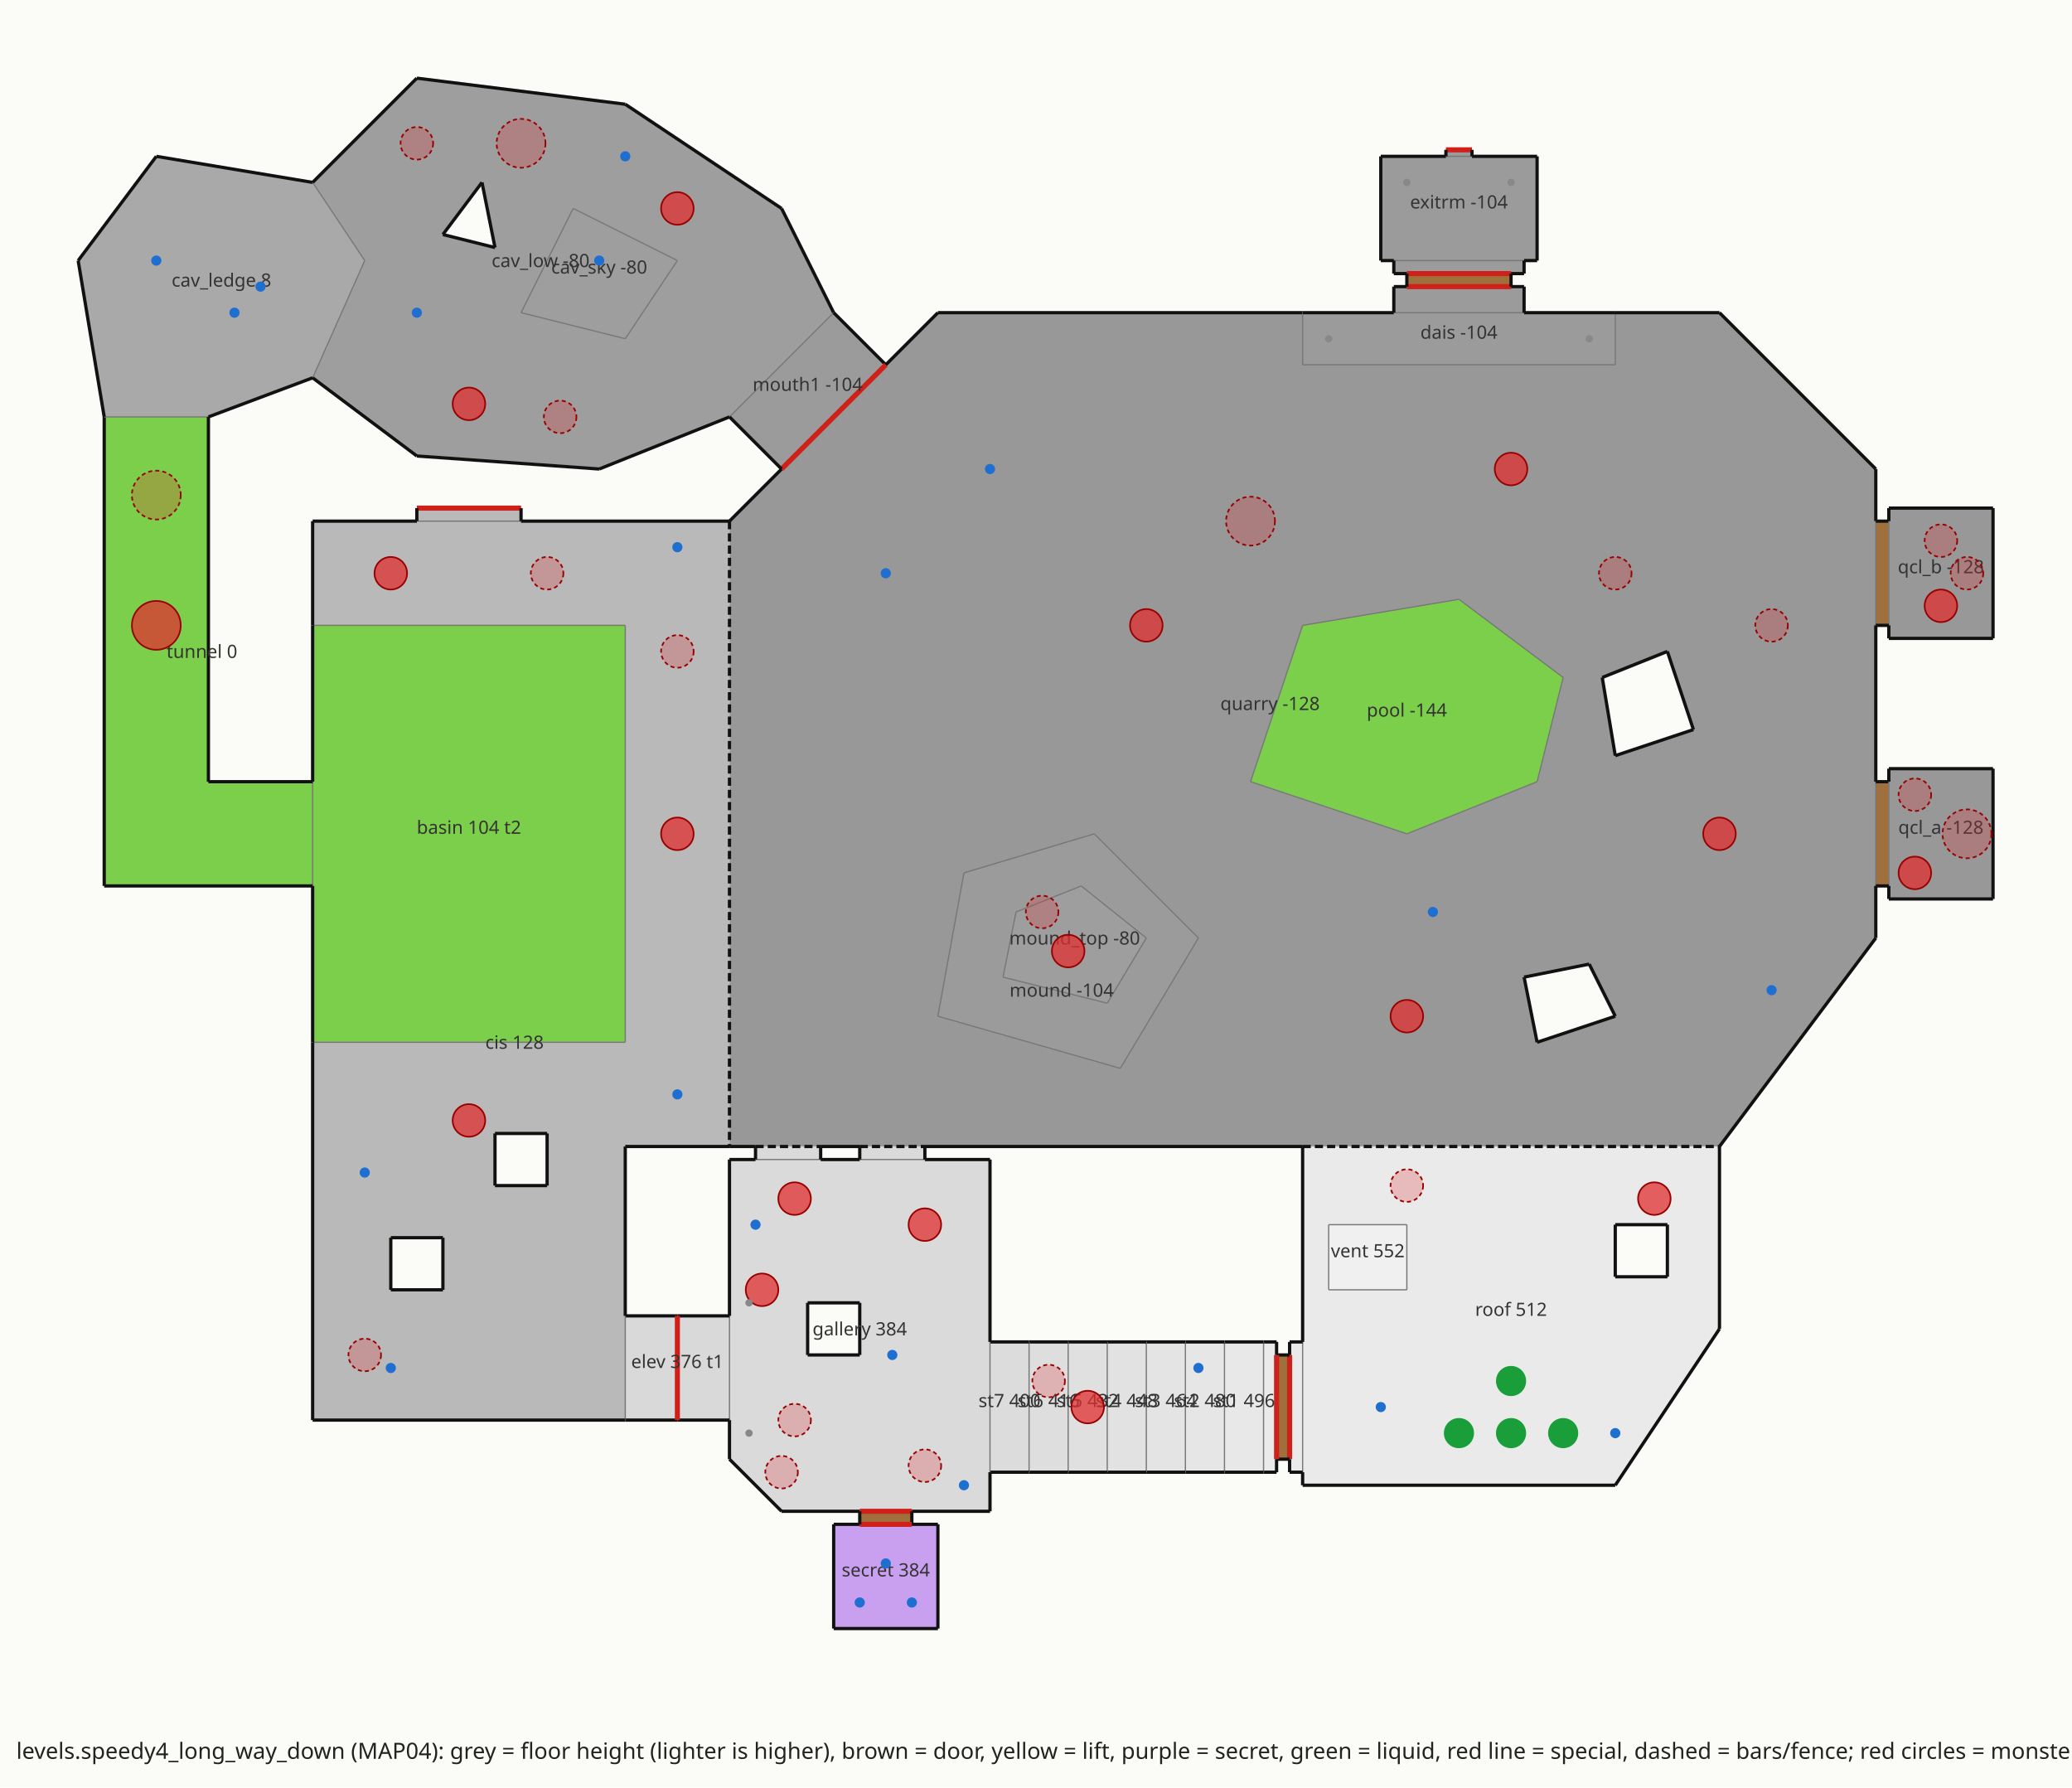
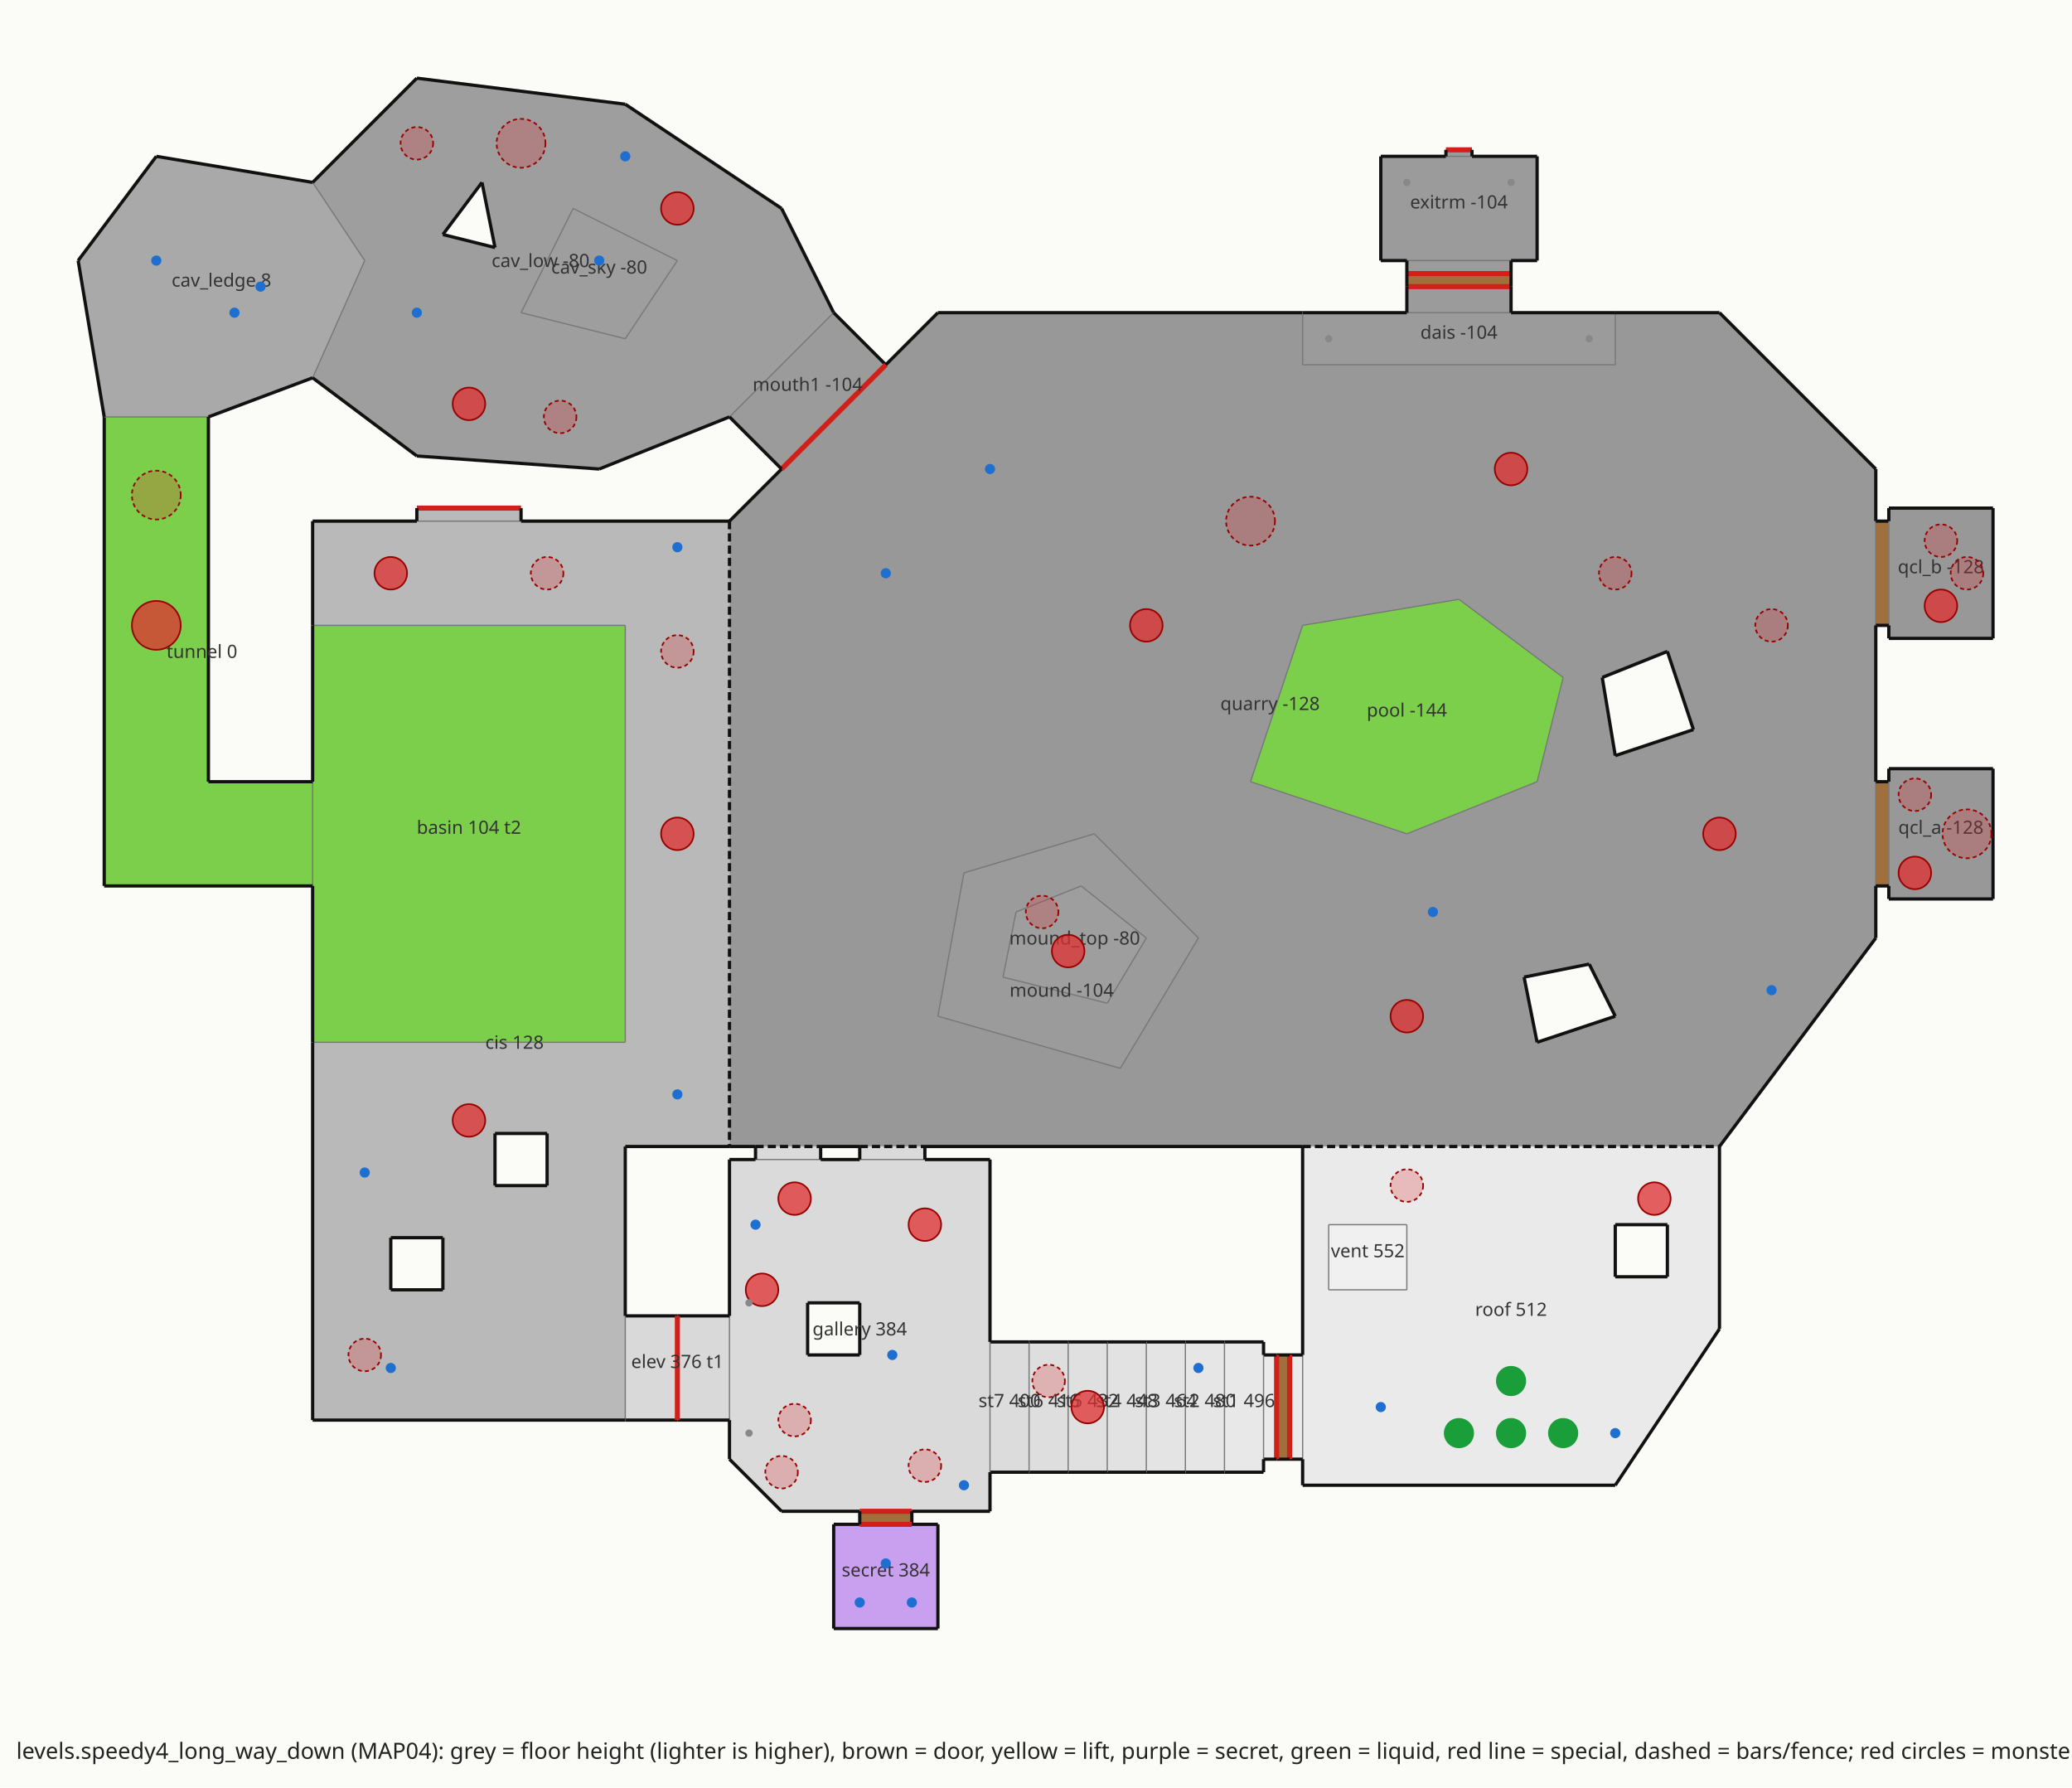
<svg xmlns="http://www.w3.org/2000/svg" width="1018" height="878" font-family="sans-serif">
  <rect width="100%" height="100%" fill="#fbfbf7" />
  <path d="M640.0,563.2 L844.8,563.2 L844.8,652.8 L793.6,729.6 L640.0,729.6 Z M652.8,633.6 L691.2,633.6 L691.2,601.6 L652.8,601.6 Z M793.6,627.2 L819.2,627.2 L819.2,601.6 L793.6,601.6 Z" fill="rgb(234,234,234)" fill-rule="evenodd" />
  <path d="M652.8,633.6 L691.2,633.6 L691.2,601.6 L652.8,601.6 Z" fill="rgb(240,240,240)" fill-rule="evenodd" />
-   <path d="M633.6,723.2 L640.0,723.2 L640.0,659.2 L633.6,659.2 Z" fill="rgb(234,234,234)" fill-rule="evenodd" />
+   <path d="M633.6,716.8 L640.0,716.8 L640.0,665.6 L633.6,665.6 Z" fill="rgb(234,234,234)" fill-rule="evenodd" />
  <path d="M627.2,716.8 L633.6,716.8 L633.6,665.6 L627.2,665.6 Z" fill="#a0703c" fill-rule="evenodd" />
-   <path d="M620.8,723.2 L627.2,723.2 L627.2,659.2 L620.8,659.2 Z" fill="rgb(234,234,234)" fill-rule="evenodd" />
+   <path d="M620.8,716.8 L627.2,716.8 L627.2,665.6 L620.8,665.6 Z" fill="rgb(234,234,234)" fill-rule="evenodd" />
  <path d="M601.6,723.2 L620.8,723.2 L620.8,659.2 L601.6,659.2 Z" fill="rgb(232,232,232)" fill-rule="evenodd" />
  <path d="M582.4,723.2 L601.6,723.2 L601.6,659.2 L582.4,659.2 Z" fill="rgb(230,230,230)" fill-rule="evenodd" />
  <path d="M563.2,723.2 L582.4,723.2 L582.4,659.2 L563.2,659.2 Z" fill="rgb(228,228,228)" fill-rule="evenodd" />
  <path d="M544.0,723.2 L563.2,723.2 L563.2,659.2 L544.0,659.2 Z" fill="rgb(226,226,226)" fill-rule="evenodd" />
  <path d="M524.8,723.2 L544.0,723.2 L544.0,659.2 L524.8,659.2 Z" fill="rgb(224,224,224)" fill-rule="evenodd" />
  <path d="M505.6,723.2 L524.8,723.2 L524.8,659.2 L505.6,659.2 Z" fill="rgb(222,222,222)" fill-rule="evenodd" />
  <path d="M486.4,723.2 L505.6,723.2 L505.6,659.2 L486.4,659.2 Z" fill="rgb(220,220,220)" fill-rule="evenodd" />
  <path d="M486.4,742.4 L486.4,569.6 L358.4,569.6 L358.4,716.8 L384.0,742.4 Z M396.8,665.6 L422.4,665.6 L422.4,640.0 L396.8,640.0 Z" fill="rgb(218,218,218)" fill-rule="evenodd" />
  <path d="M371.2,569.6 L403.2,569.6 L403.2,563.2 L371.2,563.2 Z" fill="rgb(218,218,218)" fill-rule="evenodd" />
  <path d="M422.4,569.6 L454.4,569.6 L454.4,563.2 L422.4,563.2 Z" fill="rgb(218,218,218)" fill-rule="evenodd" />
  <path d="M422.4,748.8 L448.0,748.8 L448.0,742.4 L422.4,742.4 Z" fill="#a0703c" fill-rule="evenodd" />
  <path d="M409.6,800.0 L460.8,800.0 L460.8,748.8 L409.6,748.8 Z" fill="#c9a0f0" fill-rule="evenodd" />
  <path d="M307.2,697.6 L358.4,697.6 L358.4,646.4 L307.2,646.4 Z" fill="rgb(217,217,217)" fill-rule="evenodd" />
  <path d="M153.6,697.6 L307.2,697.6 L307.2,563.2 L358.4,563.2 L358.4,256.0 L153.6,256.0 L153.6,307.2 L307.2,307.2 L307.2,512.0 L153.6,512.0 Z M192.0,633.6 L217.6,633.6 L217.6,608.0 L192.0,608.0 Z M243.2,582.4 L268.8,582.4 L268.8,556.8 L243.2,556.8 Z" fill="rgb(185,185,185)" fill-rule="evenodd" />
  <path d="M153.6,512.0 L307.2,512.0 L307.2,307.2 L153.6,307.2 Z" fill="#7ccf4a" fill-rule="evenodd" />
  <path d="M204.8,256.0 L256.0,256.0 L256.0,249.6 L204.8,249.6 Z" fill="rgb(185,185,185)" fill-rule="evenodd" />
  <path d="M153.6,435.2 L153.6,384.0 L102.4,384.0 L102.4,204.8 L51.2,204.8 L51.2,435.2 Z" fill="#7ccf4a" fill-rule="evenodd" />
  <path d="M51.2,204.8 L102.4,204.8 L153.6,185.6 L179.2,128.0 L153.6,89.6 L76.8,76.8 L38.4,128.0 Z" fill="rgb(169,169,169)" fill-rule="evenodd" />
  <path d="M153.6,185.6 L204.8,224.0 L294.4,230.4 L358.4,204.8 L409.6,153.6 L384.0,102.4 L307.2,51.2 L204.8,38.4 L153.6,89.6 L179.2,128.0 Z M256.0,153.6 L307.2,166.4 L332.8,128.0 L281.6,102.4 Z M217.6,115.2 L243.2,121.6 L236.8,89.6 Z" fill="rgb(158,158,158)" fill-rule="evenodd" />
  <path d="M256.0,153.6 L307.2,166.4 L332.8,128.0 L281.6,102.4 Z" fill="rgb(158,158,158)" fill-rule="evenodd" />
  <path d="M384.0,230.4 L435.2,179.2 L409.6,153.6 L358.4,204.8 Z" fill="rgb(155,155,155)" fill-rule="evenodd" />
  <path d="M358.4,563.2 L844.8,563.2 L921.6,460.8 L921.6,230.4 L844.8,153.6 L793.6,153.6 L793.6,179.2 L640.0,179.2 L640.0,153.6 L460.8,153.6 L358.4,256.0 Z M614.4,384.0 L691.2,409.6 L755.2,384.0 L768.0,332.8 L716.8,294.4 L640.0,307.2 Z M460.8,499.2 L550.4,524.8 L588.8,460.8 L537.6,409.6 L473.6,428.8 Z M793.6,371.2 L832.0,358.4 L819.2,320.0 L787.2,332.8 Z M755.2,512.0 L793.6,499.2 L780.8,473.6 L748.8,480.0 Z" fill="rgb(152,152,152)" fill-rule="evenodd" />
  <path d="M614.4,384.0 L691.2,409.6 L755.2,384.0 L768.0,332.8 L716.8,294.4 L640.0,307.2 Z" fill="#7ccf4a" fill-rule="evenodd" />
  <path d="M460.8,499.2 L550.4,524.8 L588.8,460.8 L537.6,409.6 L473.6,428.8 Z M492.8,480.0 L544.0,492.8 L563.2,460.8 L531.2,435.2 L499.2,448.0 Z" fill="rgb(155,155,155)" fill-rule="evenodd" />
  <path d="M492.8,480.0 L544.0,492.8 L563.2,460.8 L531.2,435.2 L499.2,448.0 Z" fill="rgb(158,158,158)" fill-rule="evenodd" />
  <path d="M921.6,435.2 L928.0,435.2 L928.0,384.0 L921.6,384.0 Z" fill="#a0703c" fill-rule="evenodd" />
  <path d="M928.0,441.6 L979.2,441.6 L979.2,377.6 L928.0,377.6 Z" fill="rgb(152,152,152)" fill-rule="evenodd" />
  <path d="M921.6,307.2 L928.0,307.2 L928.0,256.0 L921.6,256.0 Z" fill="#a0703c" fill-rule="evenodd" />
  <path d="M928.0,313.6 L979.2,313.6 L979.2,249.6 L928.0,249.6 Z" fill="rgb(152,152,152)" fill-rule="evenodd" />
  <path d="M640.0,179.2 L793.6,179.2 L793.6,153.6 L640.0,153.6 Z" fill="rgb(155,155,155)" fill-rule="evenodd" />
-   <path d="M684.8,153.6 L748.8,153.6 L748.8,140.8 L684.8,140.8 Z" fill="rgb(155,155,155)" fill-rule="evenodd" />
+   <path d="M691.2,153.6 L742.4,153.6 L742.4,140.8 L691.2,140.8 Z" fill="rgb(155,155,155)" fill-rule="evenodd" />
  <path d="M691.2,140.8 L742.4,140.8 L742.4,134.4 L691.2,134.4 Z" fill="#a0703c" fill-rule="evenodd" />
-   <path d="M684.8,134.4 L748.8,134.4 L748.8,128.0 L684.8,128.0 Z" fill="rgb(155,155,155)" fill-rule="evenodd" />
+   <path d="M691.2,134.4 L742.4,134.4 L742.4,128.0 L691.2,128.0 Z" fill="rgb(155,155,155)" fill-rule="evenodd" />
  <path d="M678.4,128.0 L755.2,128.0 L755.2,76.8 L678.4,76.8 Z" fill="rgb(155,155,155)" fill-rule="evenodd" />
  <path d="M710.4,76.8 L723.2,76.8 L723.2,73.6 L710.4,73.6 Z" fill="rgb(155,155,155)" fill-rule="evenodd" />
  <line x1="640.0" y1="563.2" x2="844.8" y2="563.2" stroke="#111" stroke-width="1.6" stroke-dasharray="4 2" />
  <line x1="844.8" y1="563.2" x2="844.8" y2="652.8" stroke="#111" stroke-width="1.6" />
  <line x1="844.8" y1="652.8" x2="793.6" y2="729.6" stroke="#111" stroke-width="1.6" />
  <line x1="793.6" y1="729.6" x2="640.0" y2="729.6" stroke="#111" stroke-width="1.6" />
-   <line x1="640.0" y1="729.6" x2="640.0" y2="723.2" stroke="#111" stroke-width="1.6" />
-   <line x1="640.0" y1="723.2" x2="640.0" y2="659.2" stroke="#777" stroke-width="0.6" />
-   <line x1="640.0" y1="659.2" x2="640.0" y2="563.2" stroke="#111" stroke-width="1.6" />
+   <line x1="640.0" y1="729.6" x2="640.0" y2="716.8" stroke="#111" stroke-width="1.6" />
+   <line x1="640.0" y1="716.8" x2="640.0" y2="665.6" stroke="#777" stroke-width="0.6" />
+   <line x1="640.0" y1="665.6" x2="640.0" y2="563.2" stroke="#111" stroke-width="1.6" />
  <line x1="652.8" y1="633.6" x2="691.2" y2="633.6" stroke="#777" stroke-width="0.6" />
  <line x1="691.2" y1="633.6" x2="691.2" y2="601.6" stroke="#777" stroke-width="0.6" />
  <line x1="691.2" y1="601.6" x2="652.8" y2="601.6" stroke="#777" stroke-width="0.6" />
  <line x1="652.8" y1="601.6" x2="652.8" y2="633.6" stroke="#777" stroke-width="0.6" />
  <line x1="793.6" y1="627.2" x2="819.2" y2="627.2" stroke="#111" stroke-width="1.6" />
  <line x1="819.2" y1="627.2" x2="819.2" y2="601.6" stroke="#111" stroke-width="1.6" />
  <line x1="819.2" y1="601.6" x2="793.6" y2="601.6" stroke="#111" stroke-width="1.6" />
  <line x1="793.6" y1="601.6" x2="793.6" y2="627.2" stroke="#111" stroke-width="1.6" />
-   <line x1="633.6" y1="659.2" x2="640.0" y2="659.2" stroke="#111" stroke-width="1.6" />
-   <line x1="640.0" y1="723.2" x2="633.6" y2="723.2" stroke="#111" stroke-width="1.6" />
-   <line x1="633.6" y1="723.2" x2="633.6" y2="716.8" stroke="#111" stroke-width="1.6" />
+   <line x1="633.6" y1="665.6" x2="640.0" y2="665.6" stroke="#111" stroke-width="1.6" />
+   <line x1="640.0" y1="716.8" x2="633.6" y2="716.8" stroke="#111" stroke-width="1.6" />
  <line x1="633.6" y1="716.8" x2="633.6" y2="665.6" stroke="#d0201a" stroke-width="2.5" />
-   <line x1="633.6" y1="665.6" x2="633.6" y2="659.2" stroke="#111" stroke-width="1.6" />
  <line x1="627.2" y1="665.6" x2="633.6" y2="665.6" stroke="#111" stroke-width="1.6" />
  <line x1="633.6" y1="716.8" x2="627.2" y2="716.8" stroke="#111" stroke-width="1.6" />
  <line x1="627.2" y1="665.6" x2="627.2" y2="716.8" stroke="#d0201a" stroke-width="2.5" />
-   <line x1="620.8" y1="659.2" x2="627.2" y2="659.2" stroke="#111" stroke-width="1.6" />
-   <line x1="627.2" y1="659.2" x2="627.2" y2="665.6" stroke="#111" stroke-width="1.6" />
-   <line x1="627.2" y1="716.8" x2="627.2" y2="723.2" stroke="#111" stroke-width="1.6" />
-   <line x1="627.2" y1="723.2" x2="620.8" y2="723.2" stroke="#111" stroke-width="1.6" />
-   <line x1="620.8" y1="723.2" x2="620.8" y2="659.2" stroke="#777" stroke-width="0.6" />
+   <line x1="620.8" y1="665.6" x2="627.2" y2="665.6" stroke="#111" stroke-width="1.6" />
+   <line x1="627.2" y1="716.8" x2="620.8" y2="716.8" stroke="#111" stroke-width="1.6" />
+   <line x1="620.8" y1="716.8" x2="620.8" y2="665.6" stroke="#777" stroke-width="0.6" />
  <line x1="601.6" y1="659.2" x2="620.8" y2="659.2" stroke="#111" stroke-width="1.6" />
+   <line x1="620.8" y1="659.2" x2="620.8" y2="665.6" stroke="#111" stroke-width="1.6" />
+   <line x1="620.8" y1="716.8" x2="620.8" y2="723.2" stroke="#111" stroke-width="1.6" />
  <line x1="620.8" y1="723.2" x2="601.6" y2="723.2" stroke="#111" stroke-width="1.6" />
  <line x1="601.6" y1="723.2" x2="601.6" y2="659.2" stroke="#777" stroke-width="0.6" />
  <line x1="582.4" y1="659.2" x2="601.6" y2="659.2" stroke="#111" stroke-width="1.6" />
  <line x1="601.6" y1="723.2" x2="582.4" y2="723.2" stroke="#111" stroke-width="1.6" />
  <line x1="582.4" y1="723.2" x2="582.4" y2="659.2" stroke="#777" stroke-width="0.6" />
  <line x1="563.2" y1="659.2" x2="582.4" y2="659.2" stroke="#111" stroke-width="1.6" />
  <line x1="582.4" y1="723.2" x2="563.2" y2="723.2" stroke="#111" stroke-width="1.6" />
  <line x1="563.2" y1="723.2" x2="563.2" y2="659.2" stroke="#777" stroke-width="0.6" />
  <line x1="544.0" y1="659.2" x2="563.2" y2="659.2" stroke="#111" stroke-width="1.6" />
  <line x1="563.2" y1="723.2" x2="544.0" y2="723.2" stroke="#111" stroke-width="1.6" />
  <line x1="544.0" y1="723.2" x2="544.0" y2="659.2" stroke="#777" stroke-width="0.6" />
  <line x1="524.8" y1="659.2" x2="544.0" y2="659.2" stroke="#111" stroke-width="1.6" />
  <line x1="544.0" y1="723.2" x2="524.8" y2="723.2" stroke="#111" stroke-width="1.6" />
  <line x1="524.8" y1="723.2" x2="524.8" y2="659.2" stroke="#777" stroke-width="0.6" />
  <line x1="505.6" y1="659.2" x2="524.8" y2="659.2" stroke="#111" stroke-width="1.6" />
  <line x1="524.8" y1="723.2" x2="505.6" y2="723.2" stroke="#111" stroke-width="1.6" />
  <line x1="505.6" y1="723.2" x2="505.6" y2="659.2" stroke="#777" stroke-width="0.6" />
  <line x1="486.4" y1="659.2" x2="505.6" y2="659.2" stroke="#111" stroke-width="1.6" />
  <line x1="505.6" y1="723.2" x2="486.4" y2="723.2" stroke="#111" stroke-width="1.6" />
  <line x1="486.4" y1="723.2" x2="486.4" y2="659.2" stroke="#777" stroke-width="0.6" />
  <line x1="384.0" y1="742.4" x2="358.4" y2="716.8" stroke="#111" stroke-width="1.6" />
  <line x1="358.4" y1="716.8" x2="358.4" y2="697.6" stroke="#111" stroke-width="1.6" />
  <line x1="358.4" y1="697.6" x2="358.4" y2="646.4" stroke="#777" stroke-width="0.6" />
  <line x1="358.4" y1="646.4" x2="358.4" y2="569.6" stroke="#111" stroke-width="1.6" />
  <line x1="358.4" y1="569.6" x2="371.2" y2="569.6" stroke="#111" stroke-width="1.6" />
  <line x1="371.2" y1="569.6" x2="403.2" y2="569.6" stroke="#777" stroke-width="0.6" />
  <line x1="403.2" y1="569.6" x2="422.4" y2="569.6" stroke="#111" stroke-width="1.6" />
  <line x1="422.4" y1="569.6" x2="454.4" y2="569.6" stroke="#777" stroke-width="0.6" />
  <line x1="454.4" y1="569.6" x2="486.4" y2="569.6" stroke="#111" stroke-width="1.6" />
  <line x1="486.4" y1="569.6" x2="486.4" y2="659.2" stroke="#111" stroke-width="1.6" />
  <line x1="486.4" y1="723.2" x2="486.4" y2="742.4" stroke="#111" stroke-width="1.6" />
  <line x1="486.4" y1="742.4" x2="448.0" y2="742.4" stroke="#111" stroke-width="1.6" />
  <line x1="448.0" y1="742.4" x2="422.4" y2="742.4" stroke="#d0201a" stroke-width="2.5" />
  <line x1="422.4" y1="742.4" x2="384.0" y2="742.4" stroke="#111" stroke-width="1.6" />
  <line x1="396.8" y1="665.6" x2="422.4" y2="665.6" stroke="#111" stroke-width="1.6" />
  <line x1="422.4" y1="665.6" x2="422.4" y2="640.0" stroke="#111" stroke-width="1.6" />
  <line x1="422.4" y1="640.0" x2="396.8" y2="640.0" stroke="#111" stroke-width="1.6" />
  <line x1="396.8" y1="640.0" x2="396.8" y2="665.6" stroke="#111" stroke-width="1.6" />
  <line x1="371.2" y1="563.2" x2="403.2" y2="563.2" stroke="#111" stroke-width="1.6" stroke-dasharray="4 2" />
  <line x1="403.2" y1="563.2" x2="403.2" y2="569.6" stroke="#111" stroke-width="1.6" />
  <line x1="371.2" y1="569.6" x2="371.2" y2="563.2" stroke="#111" stroke-width="1.6" />
  <line x1="422.4" y1="563.2" x2="454.4" y2="563.2" stroke="#111" stroke-width="1.6" stroke-dasharray="4 2" />
  <line x1="454.4" y1="563.2" x2="454.4" y2="569.6" stroke="#111" stroke-width="1.6" />
  <line x1="422.4" y1="569.6" x2="422.4" y2="563.2" stroke="#111" stroke-width="1.6" />
  <line x1="448.0" y1="742.4" x2="448.0" y2="748.8" stroke="#111" stroke-width="1.6" />
  <line x1="422.4" y1="748.8" x2="448.0" y2="748.8" stroke="#d0201a" stroke-width="2.5" />
  <line x1="422.4" y1="748.8" x2="422.4" y2="742.4" stroke="#111" stroke-width="1.6" />
  <line x1="409.6" y1="748.8" x2="422.4" y2="748.8" stroke="#111" stroke-width="1.6" />
  <line x1="448.0" y1="748.8" x2="460.8" y2="748.8" stroke="#111" stroke-width="1.6" />
  <line x1="460.8" y1="748.8" x2="460.8" y2="800.0" stroke="#111" stroke-width="1.6" />
  <line x1="460.8" y1="800.0" x2="409.6" y2="800.0" stroke="#111" stroke-width="1.6" />
  <line x1="409.6" y1="800.0" x2="409.6" y2="748.8" stroke="#111" stroke-width="1.6" />
  <line x1="307.2" y1="646.4" x2="332.8" y2="646.4" stroke="#111" stroke-width="1.6" />
  <line x1="332.8" y1="646.4" x2="358.4" y2="646.4" stroke="#111" stroke-width="1.6" />
  <line x1="358.4" y1="697.6" x2="332.8" y2="697.6" stroke="#111" stroke-width="1.6" />
  <line x1="332.8" y1="697.6" x2="307.2" y2="697.6" stroke="#111" stroke-width="1.6" />
  <line x1="307.2" y1="697.6" x2="307.2" y2="646.4" stroke="#777" stroke-width="0.6" />
  <line x1="153.6" y1="512.0" x2="307.2" y2="512.0" stroke="#777" stroke-width="0.6" />
  <line x1="307.2" y1="512.0" x2="307.2" y2="307.2" stroke="#777" stroke-width="0.6" />
  <line x1="307.2" y1="307.2" x2="153.6" y2="307.2" stroke="#777" stroke-width="0.6" />
  <line x1="153.6" y1="307.2" x2="153.6" y2="256.0" stroke="#111" stroke-width="1.6" />
  <line x1="153.6" y1="256.0" x2="204.8" y2="256.0" stroke="#111" stroke-width="1.6" />
  <line x1="204.8" y1="256.0" x2="256.0" y2="256.0" stroke="#777" stroke-width="0.6" />
  <line x1="256.0" y1="256.0" x2="358.4" y2="256.0" stroke="#111" stroke-width="1.6" />
  <line x1="358.4" y1="256.0" x2="358.4" y2="563.2" stroke="#111" stroke-width="1.6" stroke-dasharray="4 2" />
  <line x1="358.4" y1="563.2" x2="307.2" y2="563.2" stroke="#111" stroke-width="1.6" />
  <line x1="307.2" y1="563.2" x2="307.2" y2="646.4" stroke="#111" stroke-width="1.6" />
  <line x1="307.2" y1="697.6" x2="153.6" y2="697.6" stroke="#111" stroke-width="1.6" />
  <line x1="153.6" y1="697.6" x2="153.6" y2="512.0" stroke="#111" stroke-width="1.6" />
  <line x1="192.0" y1="633.6" x2="217.6" y2="633.6" stroke="#111" stroke-width="1.6" />
  <line x1="217.6" y1="633.6" x2="217.6" y2="608.0" stroke="#111" stroke-width="1.6" />
  <line x1="217.6" y1="608.0" x2="192.0" y2="608.0" stroke="#111" stroke-width="1.6" />
  <line x1="192.0" y1="608.0" x2="192.0" y2="633.6" stroke="#111" stroke-width="1.6" />
  <line x1="243.2" y1="582.4" x2="268.8" y2="582.4" stroke="#111" stroke-width="1.6" />
  <line x1="268.8" y1="582.4" x2="268.8" y2="556.8" stroke="#111" stroke-width="1.6" />
  <line x1="268.8" y1="556.8" x2="243.2" y2="556.8" stroke="#111" stroke-width="1.6" />
  <line x1="243.2" y1="556.8" x2="243.2" y2="582.4" stroke="#111" stroke-width="1.6" />
  <line x1="153.6" y1="512.0" x2="153.6" y2="435.2" stroke="#111" stroke-width="1.6" />
  <line x1="153.6" y1="435.2" x2="153.6" y2="384.0" stroke="#777" stroke-width="0.6" />
  <line x1="153.6" y1="384.0" x2="153.6" y2="307.2" stroke="#111" stroke-width="1.6" />
  <line x1="204.8" y1="249.6" x2="256.0" y2="249.6" stroke="#d0201a" stroke-width="2.5" />
  <line x1="256.0" y1="249.6" x2="256.0" y2="256.0" stroke="#111" stroke-width="1.6" />
  <line x1="204.8" y1="256.0" x2="204.8" y2="249.6" stroke="#111" stroke-width="1.6" />
  <line x1="51.2" y1="435.2" x2="51.2" y2="204.8" stroke="#111" stroke-width="1.6" />
  <line x1="51.2" y1="204.8" x2="102.4" y2="204.8" stroke="#777" stroke-width="0.6" />
  <line x1="102.4" y1="204.8" x2="102.4" y2="384.0" stroke="#111" stroke-width="1.6" />
  <line x1="102.4" y1="384.0" x2="153.6" y2="384.0" stroke="#111" stroke-width="1.6" />
  <line x1="153.6" y1="435.2" x2="51.2" y2="435.2" stroke="#111" stroke-width="1.6" />
  <line x1="38.4" y1="128.0" x2="76.8" y2="76.8" stroke="#111" stroke-width="1.6" />
  <line x1="76.8" y1="76.8" x2="153.6" y2="89.6" stroke="#111" stroke-width="1.6" />
  <line x1="153.6" y1="89.6" x2="179.2" y2="128.0" stroke="#777" stroke-width="0.6" />
  <line x1="179.2" y1="128.0" x2="153.6" y2="185.6" stroke="#777" stroke-width="0.6" />
  <line x1="153.6" y1="185.6" x2="102.4" y2="204.8" stroke="#111" stroke-width="1.6" />
  <line x1="51.2" y1="204.8" x2="38.4" y2="128.0" stroke="#111" stroke-width="1.6" />
  <line x1="153.6" y1="89.6" x2="204.8" y2="38.4" stroke="#111" stroke-width="1.6" />
  <line x1="204.8" y1="38.4" x2="307.2" y2="51.2" stroke="#111" stroke-width="1.6" />
  <line x1="307.2" y1="51.2" x2="384.0" y2="102.4" stroke="#111" stroke-width="1.6" />
  <line x1="384.0" y1="102.4" x2="409.6" y2="153.6" stroke="#111" stroke-width="1.6" />
  <line x1="409.6" y1="153.6" x2="358.4" y2="204.8" stroke="#777" stroke-width="0.6" />
  <line x1="358.4" y1="204.8" x2="294.4" y2="230.4" stroke="#111" stroke-width="1.6" />
  <line x1="294.4" y1="230.4" x2="204.8" y2="224.0" stroke="#111" stroke-width="1.6" />
  <line x1="204.8" y1="224.0" x2="153.6" y2="185.6" stroke="#111" stroke-width="1.6" />
  <line x1="256.0" y1="153.6" x2="307.2" y2="166.4" stroke="#777" stroke-width="0.6" />
  <line x1="307.2" y1="166.4" x2="332.8" y2="128.0" stroke="#777" stroke-width="0.6" />
  <line x1="332.8" y1="128.0" x2="281.6" y2="102.4" stroke="#777" stroke-width="0.6" />
  <line x1="281.6" y1="102.4" x2="256.0" y2="153.6" stroke="#777" stroke-width="0.6" />
  <line x1="217.6" y1="115.2" x2="243.2" y2="121.6" stroke="#111" stroke-width="1.6" />
  <line x1="243.2" y1="121.6" x2="236.8" y2="89.6" stroke="#111" stroke-width="1.6" />
  <line x1="236.8" y1="89.6" x2="217.6" y2="115.2" stroke="#111" stroke-width="1.6" />
  <line x1="409.6" y1="153.6" x2="435.2" y2="179.2" stroke="#111" stroke-width="1.6" />
  <line x1="435.2" y1="179.2" x2="384.0" y2="230.4" stroke="#d0201a" stroke-width="2.5" />
  <line x1="384.0" y1="230.4" x2="358.4" y2="204.8" stroke="#111" stroke-width="1.6" />
  <line x1="358.4" y1="256.0" x2="384.0" y2="230.4" stroke="#111" stroke-width="1.6" />
  <line x1="435.2" y1="179.2" x2="460.8" y2="153.6" stroke="#111" stroke-width="1.6" />
  <line x1="460.8" y1="153.6" x2="640.0" y2="153.6" stroke="#111" stroke-width="1.6" />
  <line x1="640.0" y1="153.6" x2="640.0" y2="179.2" stroke="#777" stroke-width="0.6" />
  <line x1="640.0" y1="179.2" x2="793.6" y2="179.2" stroke="#777" stroke-width="0.6" />
  <line x1="793.6" y1="179.2" x2="793.6" y2="153.6" stroke="#777" stroke-width="0.6" />
  <line x1="793.6" y1="153.6" x2="844.8" y2="153.6" stroke="#111" stroke-width="1.6" />
  <line x1="844.8" y1="153.6" x2="921.6" y2="230.4" stroke="#111" stroke-width="1.6" />
  <line x1="921.6" y1="230.4" x2="921.6" y2="256.0" stroke="#111" stroke-width="1.6" />
  <line x1="921.6" y1="256.0" x2="921.6" y2="307.2" stroke="#777" stroke-width="0.6" />
  <line x1="921.6" y1="307.2" x2="921.6" y2="384.0" stroke="#111" stroke-width="1.6" />
  <line x1="921.6" y1="384.0" x2="921.6" y2="435.2" stroke="#777" stroke-width="0.6" />
  <line x1="921.6" y1="435.2" x2="921.6" y2="460.8" stroke="#111" stroke-width="1.6" />
  <line x1="921.6" y1="460.8" x2="844.8" y2="563.2" stroke="#111" stroke-width="1.6" />
  <line x1="640.0" y1="563.2" x2="454.4" y2="563.2" stroke="#111" stroke-width="1.6" />
  <line x1="422.4" y1="563.2" x2="403.2" y2="563.2" stroke="#111" stroke-width="1.6" />
  <line x1="371.2" y1="563.2" x2="358.4" y2="563.2" stroke="#111" stroke-width="1.6" />
  <line x1="614.4" y1="384.0" x2="691.2" y2="409.6" stroke="#777" stroke-width="0.6" />
  <line x1="691.2" y1="409.6" x2="755.2" y2="384.0" stroke="#777" stroke-width="0.6" />
  <line x1="755.2" y1="384.0" x2="768.0" y2="332.8" stroke="#777" stroke-width="0.6" />
  <line x1="768.0" y1="332.8" x2="716.8" y2="294.4" stroke="#777" stroke-width="0.6" />
  <line x1="716.8" y1="294.4" x2="640.0" y2="307.2" stroke="#777" stroke-width="0.6" />
  <line x1="640.0" y1="307.2" x2="614.4" y2="384.0" stroke="#777" stroke-width="0.6" />
  <line x1="460.8" y1="499.2" x2="550.4" y2="524.8" stroke="#777" stroke-width="0.6" />
  <line x1="550.4" y1="524.8" x2="588.8" y2="460.8" stroke="#777" stroke-width="0.6" />
  <line x1="588.8" y1="460.8" x2="537.6" y2="409.6" stroke="#777" stroke-width="0.6" />
  <line x1="537.6" y1="409.6" x2="473.6" y2="428.8" stroke="#777" stroke-width="0.6" />
  <line x1="473.6" y1="428.8" x2="460.8" y2="499.2" stroke="#777" stroke-width="0.6" />
  <line x1="793.6" y1="371.2" x2="832.0" y2="358.4" stroke="#111" stroke-width="1.6" />
  <line x1="832.0" y1="358.4" x2="819.2" y2="320.0" stroke="#111" stroke-width="1.6" />
  <line x1="819.2" y1="320.0" x2="787.2" y2="332.8" stroke="#111" stroke-width="1.6" />
  <line x1="787.2" y1="332.8" x2="793.6" y2="371.2" stroke="#111" stroke-width="1.6" />
  <line x1="755.2" y1="512.0" x2="793.6" y2="499.2" stroke="#111" stroke-width="1.6" />
  <line x1="793.6" y1="499.2" x2="780.8" y2="473.6" stroke="#111" stroke-width="1.6" />
  <line x1="780.8" y1="473.6" x2="748.8" y2="480.0" stroke="#111" stroke-width="1.6" />
  <line x1="748.8" y1="480.0" x2="755.2" y2="512.0" stroke="#111" stroke-width="1.6" />
  <line x1="492.8" y1="480.0" x2="544.0" y2="492.8" stroke="#777" stroke-width="0.6" />
  <line x1="544.0" y1="492.8" x2="563.2" y2="460.8" stroke="#777" stroke-width="0.6" />
  <line x1="563.2" y1="460.8" x2="531.2" y2="435.2" stroke="#777" stroke-width="0.6" />
  <line x1="531.2" y1="435.2" x2="499.2" y2="448.0" stroke="#777" stroke-width="0.6" />
  <line x1="499.2" y1="448.0" x2="492.8" y2="480.0" stroke="#777" stroke-width="0.6" />
  <line x1="921.6" y1="384.0" x2="928.0" y2="384.0" stroke="#111" stroke-width="1.6" />
  <line x1="928.0" y1="435.2" x2="928.0" y2="384.0" stroke="#777" stroke-width="0.6" />
  <line x1="928.0" y1="435.2" x2="921.6" y2="435.2" stroke="#111" stroke-width="1.6" />
  <line x1="928.0" y1="377.6" x2="979.2" y2="377.6" stroke="#111" stroke-width="1.6" />
  <line x1="979.2" y1="377.6" x2="979.2" y2="441.6" stroke="#111" stroke-width="1.6" />
  <line x1="979.2" y1="441.6" x2="928.0" y2="441.6" stroke="#111" stroke-width="1.6" />
  <line x1="928.0" y1="441.6" x2="928.0" y2="435.2" stroke="#111" stroke-width="1.6" />
  <line x1="928.0" y1="384.0" x2="928.0" y2="377.6" stroke="#111" stroke-width="1.6" />
  <line x1="921.6" y1="256.0" x2="928.0" y2="256.0" stroke="#111" stroke-width="1.6" />
  <line x1="928.0" y1="307.2" x2="928.0" y2="256.0" stroke="#777" stroke-width="0.6" />
  <line x1="928.0" y1="307.2" x2="921.6" y2="307.2" stroke="#111" stroke-width="1.6" />
  <line x1="928.0" y1="249.6" x2="979.2" y2="249.6" stroke="#111" stroke-width="1.6" />
  <line x1="979.2" y1="249.6" x2="979.2" y2="313.6" stroke="#111" stroke-width="1.6" />
  <line x1="979.2" y1="313.6" x2="928.0" y2="313.6" stroke="#111" stroke-width="1.6" />
  <line x1="928.0" y1="313.6" x2="928.0" y2="307.2" stroke="#111" stroke-width="1.6" />
  <line x1="928.0" y1="256.0" x2="928.0" y2="249.6" stroke="#111" stroke-width="1.6" />
-   <line x1="640.0" y1="153.6" x2="684.8" y2="153.6" stroke="#111" stroke-width="1.6" />
-   <line x1="684.8" y1="153.6" x2="748.8" y2="153.6" stroke="#777" stroke-width="0.6" />
-   <line x1="748.8" y1="153.6" x2="793.6" y2="153.6" stroke="#111" stroke-width="1.6" />
-   <line x1="684.8" y1="140.8" x2="691.2" y2="140.8" stroke="#111" stroke-width="1.6" />
+   <line x1="640.0" y1="153.6" x2="691.2" y2="153.6" stroke="#111" stroke-width="1.6" />
+   <line x1="691.2" y1="153.6" x2="742.4" y2="153.6" stroke="#777" stroke-width="0.6" />
+   <line x1="742.4" y1="153.6" x2="793.6" y2="153.6" stroke="#111" stroke-width="1.6" />
  <line x1="691.2" y1="140.8" x2="742.4" y2="140.8" stroke="#d0201a" stroke-width="2.5" />
-   <line x1="742.4" y1="140.8" x2="748.8" y2="140.8" stroke="#111" stroke-width="1.6" />
-   <line x1="748.8" y1="140.8" x2="748.8" y2="153.6" stroke="#111" stroke-width="1.6" />
-   <line x1="684.8" y1="153.6" x2="684.8" y2="140.8" stroke="#111" stroke-width="1.6" />
+   <line x1="742.4" y1="140.8" x2="742.4" y2="153.6" stroke="#111" stroke-width="1.6" />
+   <line x1="691.2" y1="153.6" x2="691.2" y2="140.8" stroke="#111" stroke-width="1.6" />
  <line x1="742.4" y1="134.4" x2="691.2" y2="134.4" stroke="#d0201a" stroke-width="2.5" />
  <line x1="742.4" y1="134.4" x2="742.4" y2="140.8" stroke="#111" stroke-width="1.6" />
  <line x1="691.2" y1="140.8" x2="691.2" y2="134.4" stroke="#111" stroke-width="1.6" />
-   <line x1="684.8" y1="128.0" x2="748.8" y2="128.0" stroke="#777" stroke-width="0.6" />
-   <line x1="748.8" y1="128.0" x2="748.8" y2="134.4" stroke="#111" stroke-width="1.6" />
-   <line x1="748.8" y1="134.4" x2="742.4" y2="134.4" stroke="#111" stroke-width="1.6" />
-   <line x1="691.2" y1="134.4" x2="684.8" y2="134.4" stroke="#111" stroke-width="1.6" />
-   <line x1="684.8" y1="134.4" x2="684.8" y2="128.0" stroke="#111" stroke-width="1.6" />
+   <line x1="691.2" y1="128.0" x2="742.4" y2="128.0" stroke="#777" stroke-width="0.6" />
+   <line x1="742.4" y1="128.0" x2="742.4" y2="134.4" stroke="#111" stroke-width="1.6" />
+   <line x1="691.2" y1="134.4" x2="691.2" y2="128.0" stroke="#111" stroke-width="1.6" />
  <line x1="678.4" y1="76.8" x2="710.4" y2="76.8" stroke="#111" stroke-width="1.6" />
  <line x1="710.4" y1="76.8" x2="723.2" y2="76.8" stroke="#777" stroke-width="0.6" />
  <line x1="723.2" y1="76.8" x2="755.2" y2="76.8" stroke="#111" stroke-width="1.6" />
  <line x1="755.2" y1="76.8" x2="755.2" y2="128.0" stroke="#111" stroke-width="1.6" />
-   <line x1="755.2" y1="128.0" x2="748.8" y2="128.0" stroke="#111" stroke-width="1.6" />
-   <line x1="684.8" y1="128.0" x2="678.4" y2="128.0" stroke="#111" stroke-width="1.6" />
+   <line x1="755.2" y1="128.0" x2="742.4" y2="128.0" stroke="#111" stroke-width="1.6" />
+   <line x1="691.2" y1="128.0" x2="678.4" y2="128.0" stroke="#111" stroke-width="1.6" />
  <line x1="678.4" y1="128.0" x2="678.4" y2="76.8" stroke="#111" stroke-width="1.6" />
  <line x1="710.4" y1="73.6" x2="723.2" y2="73.6" stroke="#d0201a" stroke-width="2.5" />
  <line x1="723.2" y1="73.6" x2="723.2" y2="76.8" stroke="#111" stroke-width="1.6" />
  <line x1="710.4" y1="76.8" x2="710.4" y2="73.6" stroke="#111" stroke-width="1.6" />
  <line x1="332.8" y1="646.4" x2="332.8" y2="697.6" stroke="#d0201a" stroke-width="2.5" />
  <text x="742.4" y="646.4" font-size="9" text-anchor="middle" fill="#333">roof 512</text>
  <text x="672.0" y="617.6" font-size="9" text-anchor="middle" fill="#333">vent 552</text>
  <text x="611.2" y="691.2" font-size="9" text-anchor="middle" fill="#333">st1 496</text>
  <text x="592.0" y="691.2" font-size="9" text-anchor="middle" fill="#333">st2 480</text>
  <text x="572.8" y="691.2" font-size="9" text-anchor="middle" fill="#333">st3 464</text>
  <text x="553.6" y="691.2" font-size="9" text-anchor="middle" fill="#333">st4 448</text>
  <text x="534.4" y="691.2" font-size="9" text-anchor="middle" fill="#333">st5 432</text>
  <text x="515.2" y="691.2" font-size="9" text-anchor="middle" fill="#333">st6 416</text>
  <text x="496.0" y="691.2" font-size="9" text-anchor="middle" fill="#333">st7 400</text>
  <text x="422.4" y="656.0" font-size="9" text-anchor="middle" fill="#333">gallery 384</text>
  <text x="435.2" y="774.4" font-size="9" text-anchor="middle" fill="#333">secret 384</text>
  <text x="332.8" y="672.0" font-size="9" text-anchor="middle" fill="#333">elev 376 t1</text>
  <text x="252.8" y="515.2" font-size="9" text-anchor="middle" fill="#333">cis 128</text>
  <text x="230.4" y="409.6" font-size="9" text-anchor="middle" fill="#333">basin 104 t2</text>
  <text x="99.2" y="323.2" font-size="9" text-anchor="middle" fill="#333">tunnel 0</text>
  <text x="108.8" y="140.8" font-size="9" text-anchor="middle" fill="#333">cav_ledge 8</text>
  <text x="265.6" y="131.2" font-size="9" text-anchor="middle" fill="#333">cav_low -80</text>
  <text x="294.4" y="134.4" font-size="9" text-anchor="middle" fill="#333">cav_sky -80</text>
  <text x="396.8" y="192.0" font-size="9" text-anchor="middle" fill="#333">mouth1 -104</text>
  <text x="624.0" y="348.8" font-size="9" text-anchor="middle" fill="#333">quarry -128</text>
  <text x="691.2" y="352.0" font-size="9" text-anchor="middle" fill="#333">pool -144</text>
  <text x="521.6" y="489.6" font-size="9" text-anchor="middle" fill="#333">mound -104</text>
  <text x="528.0" y="464.0" font-size="9" text-anchor="middle" fill="#333">mound_top -80</text>
  <text x="953.6" y="409.6" font-size="9" text-anchor="middle" fill="#333">qcl_a -128</text>
  <text x="953.6" y="281.6" font-size="9" text-anchor="middle" fill="#333">qcl_b -128</text>
  <text x="716.8" y="166.4" font-size="9" text-anchor="middle" fill="#333">dais -104</text>
  <text x="716.8" y="102.4" font-size="9" text-anchor="middle" fill="#333">exitrm -104</text>
  <circle cx="742.4" cy="704.0" r="7.4" fill="#1a9e3a" />
  <circle cx="716.8" cy="704.0" r="7.4" fill="#1a9e3a" />
  <circle cx="768.0" cy="704.0" r="7.4" fill="#1a9e3a" />
  <circle cx="742.4" cy="678.4" r="7.4" fill="#1a9e3a" />
  <circle cx="678.4" cy="691.2" r="2.5" fill="#1f6fd0" />
  <circle cx="793.6" cy="704.0" r="2.5" fill="#1f6fd0" />
  <circle cx="812.8" cy="588.8" r="8.0" fill="#e03030" fill-opacity="0.75" stroke="#900" stroke-width="0.8" />
  <circle cx="691.2" cy="582.4" r="8.0" fill="#e03030" fill-opacity="0.25" stroke="#900" stroke-width="0.8" stroke-dasharray="2,1.5" />
  <circle cx="534.4" cy="691.2" r="8.0" fill="#e03030" fill-opacity="0.75" stroke="#900" stroke-width="0.8" />
  <circle cx="515.2" cy="678.4" r="8.0" fill="#e03030" fill-opacity="0.25" stroke="#900" stroke-width="0.8" stroke-dasharray="2,1.5" />
  <circle cx="588.8" cy="672.0" r="2.5" fill="#1f6fd0" />
  <circle cx="454.4" cy="601.6" r="8.0" fill="#e03030" fill-opacity="0.75" stroke="#900" stroke-width="0.8" />
  <circle cx="390.4" cy="588.8" r="8.0" fill="#e03030" fill-opacity="0.75" stroke="#900" stroke-width="0.8" />
  <circle cx="374.4" cy="633.6" r="8.0" fill="#e03030" fill-opacity="0.75" stroke="#900" stroke-width="0.8" />
  <circle cx="390.4" cy="697.6" r="8.0" fill="#e03030" fill-opacity="0.25" stroke="#900" stroke-width="0.8" stroke-dasharray="2,1.5" />
  <circle cx="384.0" cy="723.2" r="8.0" fill="#e03030" fill-opacity="0.25" stroke="#900" stroke-width="0.8" stroke-dasharray="2,1.5" />
  <circle cx="454.4" cy="720.0" r="8.0" fill="#e03030" fill-opacity="0.25" stroke="#900" stroke-width="0.8" stroke-dasharray="2,1.5" />
  <circle cx="473.6" cy="729.6" r="2.5" fill="#1f6fd0" />
  <circle cx="371.2" cy="601.6" r="2.5" fill="#1f6fd0" />
  <circle cx="438.4" cy="665.6" r="2.5" fill="#1f6fd0" />
  <circle cx="368.0" cy="640.0" r="1.8" fill="#888" />
  <circle cx="368.0" cy="704.0" r="1.8" fill="#888" />
  <circle cx="435.2" cy="768.0" r="2.5" fill="#1f6fd0" />
  <circle cx="422.4" cy="787.2" r="2.5" fill="#1f6fd0" />
  <circle cx="448.0" cy="787.2" r="2.5" fill="#1f6fd0" />
  <circle cx="192.0" cy="281.6" r="8.0" fill="#e03030" fill-opacity="0.75" stroke="#900" stroke-width="0.8" />
  <circle cx="268.8" cy="281.6" r="8.0" fill="#e03030" fill-opacity="0.25" stroke="#900" stroke-width="0.8" stroke-dasharray="2,1.5" />
  <circle cx="332.8" cy="409.6" r="8.0" fill="#e03030" fill-opacity="0.75" stroke="#900" stroke-width="0.8" />
  <circle cx="332.8" cy="320.0" r="8.0" fill="#e03030" fill-opacity="0.25" stroke="#900" stroke-width="0.8" stroke-dasharray="2,1.5" />
  <circle cx="230.4" cy="550.4" r="8.0" fill="#e03030" fill-opacity="0.75" stroke="#900" stroke-width="0.8" />
  <circle cx="179.2" cy="665.6" r="8.0" fill="#e03030" fill-opacity="0.25" stroke="#900" stroke-width="0.8" stroke-dasharray="2,1.5" />
  <circle cx="192.0" cy="672.0" r="2.5" fill="#1f6fd0" />
  <circle cx="179.2" cy="576.0" r="2.5" fill="#1f6fd0" />
  <circle cx="332.8" cy="537.6" r="2.5" fill="#1f6fd0" />
  <circle cx="332.8" cy="268.8" r="2.5" fill="#1f6fd0" />
  <circle cx="76.8" cy="307.2" r="12.0" fill="#e03030" fill-opacity="0.75" stroke="#900" stroke-width="0.8" />
  <circle cx="76.8" cy="243.2" r="12.0" fill="#e03030" fill-opacity="0.25" stroke="#900" stroke-width="0.8" stroke-dasharray="2,1.5" />
  <circle cx="76.8" cy="128.0" r="2.5" fill="#1f6fd0" />
  <circle cx="115.2" cy="153.6" r="2.5" fill="#1f6fd0" />
  <circle cx="128.0" cy="140.8" r="2.5" fill="#1f6fd0" />
  <circle cx="230.4" cy="198.4" r="8.0" fill="#e03030" fill-opacity="0.75" stroke="#900" stroke-width="0.8" />
  <circle cx="332.8" cy="102.4" r="8.0" fill="#e03030" fill-opacity="0.75" stroke="#900" stroke-width="0.8" />
  <circle cx="275.2" cy="204.8" r="8.0" fill="#e03030" fill-opacity="0.25" stroke="#900" stroke-width="0.8" stroke-dasharray="2,1.5" />
  <circle cx="256.0" cy="70.4" r="12.0" fill="#e03030" fill-opacity="0.25" stroke="#900" stroke-width="0.8" stroke-dasharray="2,1.5" />
  <circle cx="204.8" cy="70.4" r="8.0" fill="#e03030" fill-opacity="0.25" stroke="#900" stroke-width="0.8" stroke-dasharray="2,1.5" />
  <circle cx="294.4" cy="128.0" r="2.5" fill="#1f6fd0" />
  <circle cx="204.8" cy="153.6" r="2.5" fill="#1f6fd0" />
  <circle cx="307.2" cy="76.8" r="2.5" fill="#1f6fd0" />
  <circle cx="524.8" cy="467.2" r="8.0" fill="#e03030" fill-opacity="0.75" stroke="#900" stroke-width="0.8" />
  <circle cx="512.0" cy="448.0" r="8.0" fill="#e03030" fill-opacity="0.25" stroke="#900" stroke-width="0.8" stroke-dasharray="2,1.5" />
  <circle cx="691.2" cy="499.2" r="8.0" fill="#e03030" fill-opacity="0.75" stroke="#900" stroke-width="0.8" />
  <circle cx="793.6" cy="281.6" r="8.0" fill="#e03030" fill-opacity="0.25" stroke="#900" stroke-width="0.8" stroke-dasharray="2,1.5" />
  <circle cx="844.8" cy="409.6" r="8.0" fill="#e03030" fill-opacity="0.75" stroke="#900" stroke-width="0.8" />
  <circle cx="870.4" cy="307.2" r="8.0" fill="#e03030" fill-opacity="0.25" stroke="#900" stroke-width="0.8" stroke-dasharray="2,1.5" />
  <circle cx="614.4" cy="256.0" r="12.0" fill="#e03030" fill-opacity="0.25" stroke="#900" stroke-width="0.8" stroke-dasharray="2,1.5" />
  <circle cx="563.2" cy="307.2" r="8.0" fill="#e03030" fill-opacity="0.75" stroke="#900" stroke-width="0.8" />
  <circle cx="742.4" cy="230.4" r="8.0" fill="#e03030" fill-opacity="0.75" stroke="#900" stroke-width="0.8" />
  <circle cx="435.2" cy="281.6" r="2.5" fill="#1f6fd0" />
  <circle cx="486.4" cy="230.4" r="2.5" fill="#1f6fd0" />
  <circle cx="870.4" cy="486.4" r="2.5" fill="#1f6fd0" />
  <circle cx="704.0" cy="448.0" r="2.5" fill="#1f6fd0" />
  <circle cx="652.8" cy="166.4" r="1.8" fill="#888" />
  <circle cx="780.8" cy="166.4" r="1.8" fill="#888" />
  <circle cx="940.8" cy="428.8" r="8.0" fill="#e03030" fill-opacity="0.75" stroke="#900" stroke-width="0.8" />
  <circle cx="940.8" cy="390.4" r="8.0" fill="#e03030" fill-opacity="0.25" stroke="#900" stroke-width="0.8" stroke-dasharray="2,1.5" />
  <circle cx="966.4" cy="409.6" r="12.0" fill="#e03030" fill-opacity="0.25" stroke="#900" stroke-width="0.8" stroke-dasharray="2,1.5" />
  <circle cx="953.6" cy="297.6" r="8.0" fill="#e03030" fill-opacity="0.75" stroke="#900" stroke-width="0.8" />
  <circle cx="953.6" cy="265.6" r="8.0" fill="#e03030" fill-opacity="0.25" stroke="#900" stroke-width="0.8" stroke-dasharray="2,1.5" />
  <circle cx="966.4" cy="281.6" r="8.0" fill="#e03030" fill-opacity="0.25" stroke="#900" stroke-width="0.8" stroke-dasharray="2,1.5" />
  <circle cx="691.2" cy="89.6" r="1.8" fill="#888" />
  <circle cx="742.4" cy="89.6" r="1.8" fill="#888" />
  <text x="8" y="864" font-size="11" fill="#222">levels.speedy4_long_way_down (MAP04): grey = floor height (lighter is higher), brown = door, yellow = lift, purple = secret, green = liquid, red line = special, dashed = bars/fence; red circles = monsters (faint/dashed = not on easy), blue dots = pickups, green = start</text>
</svg>
